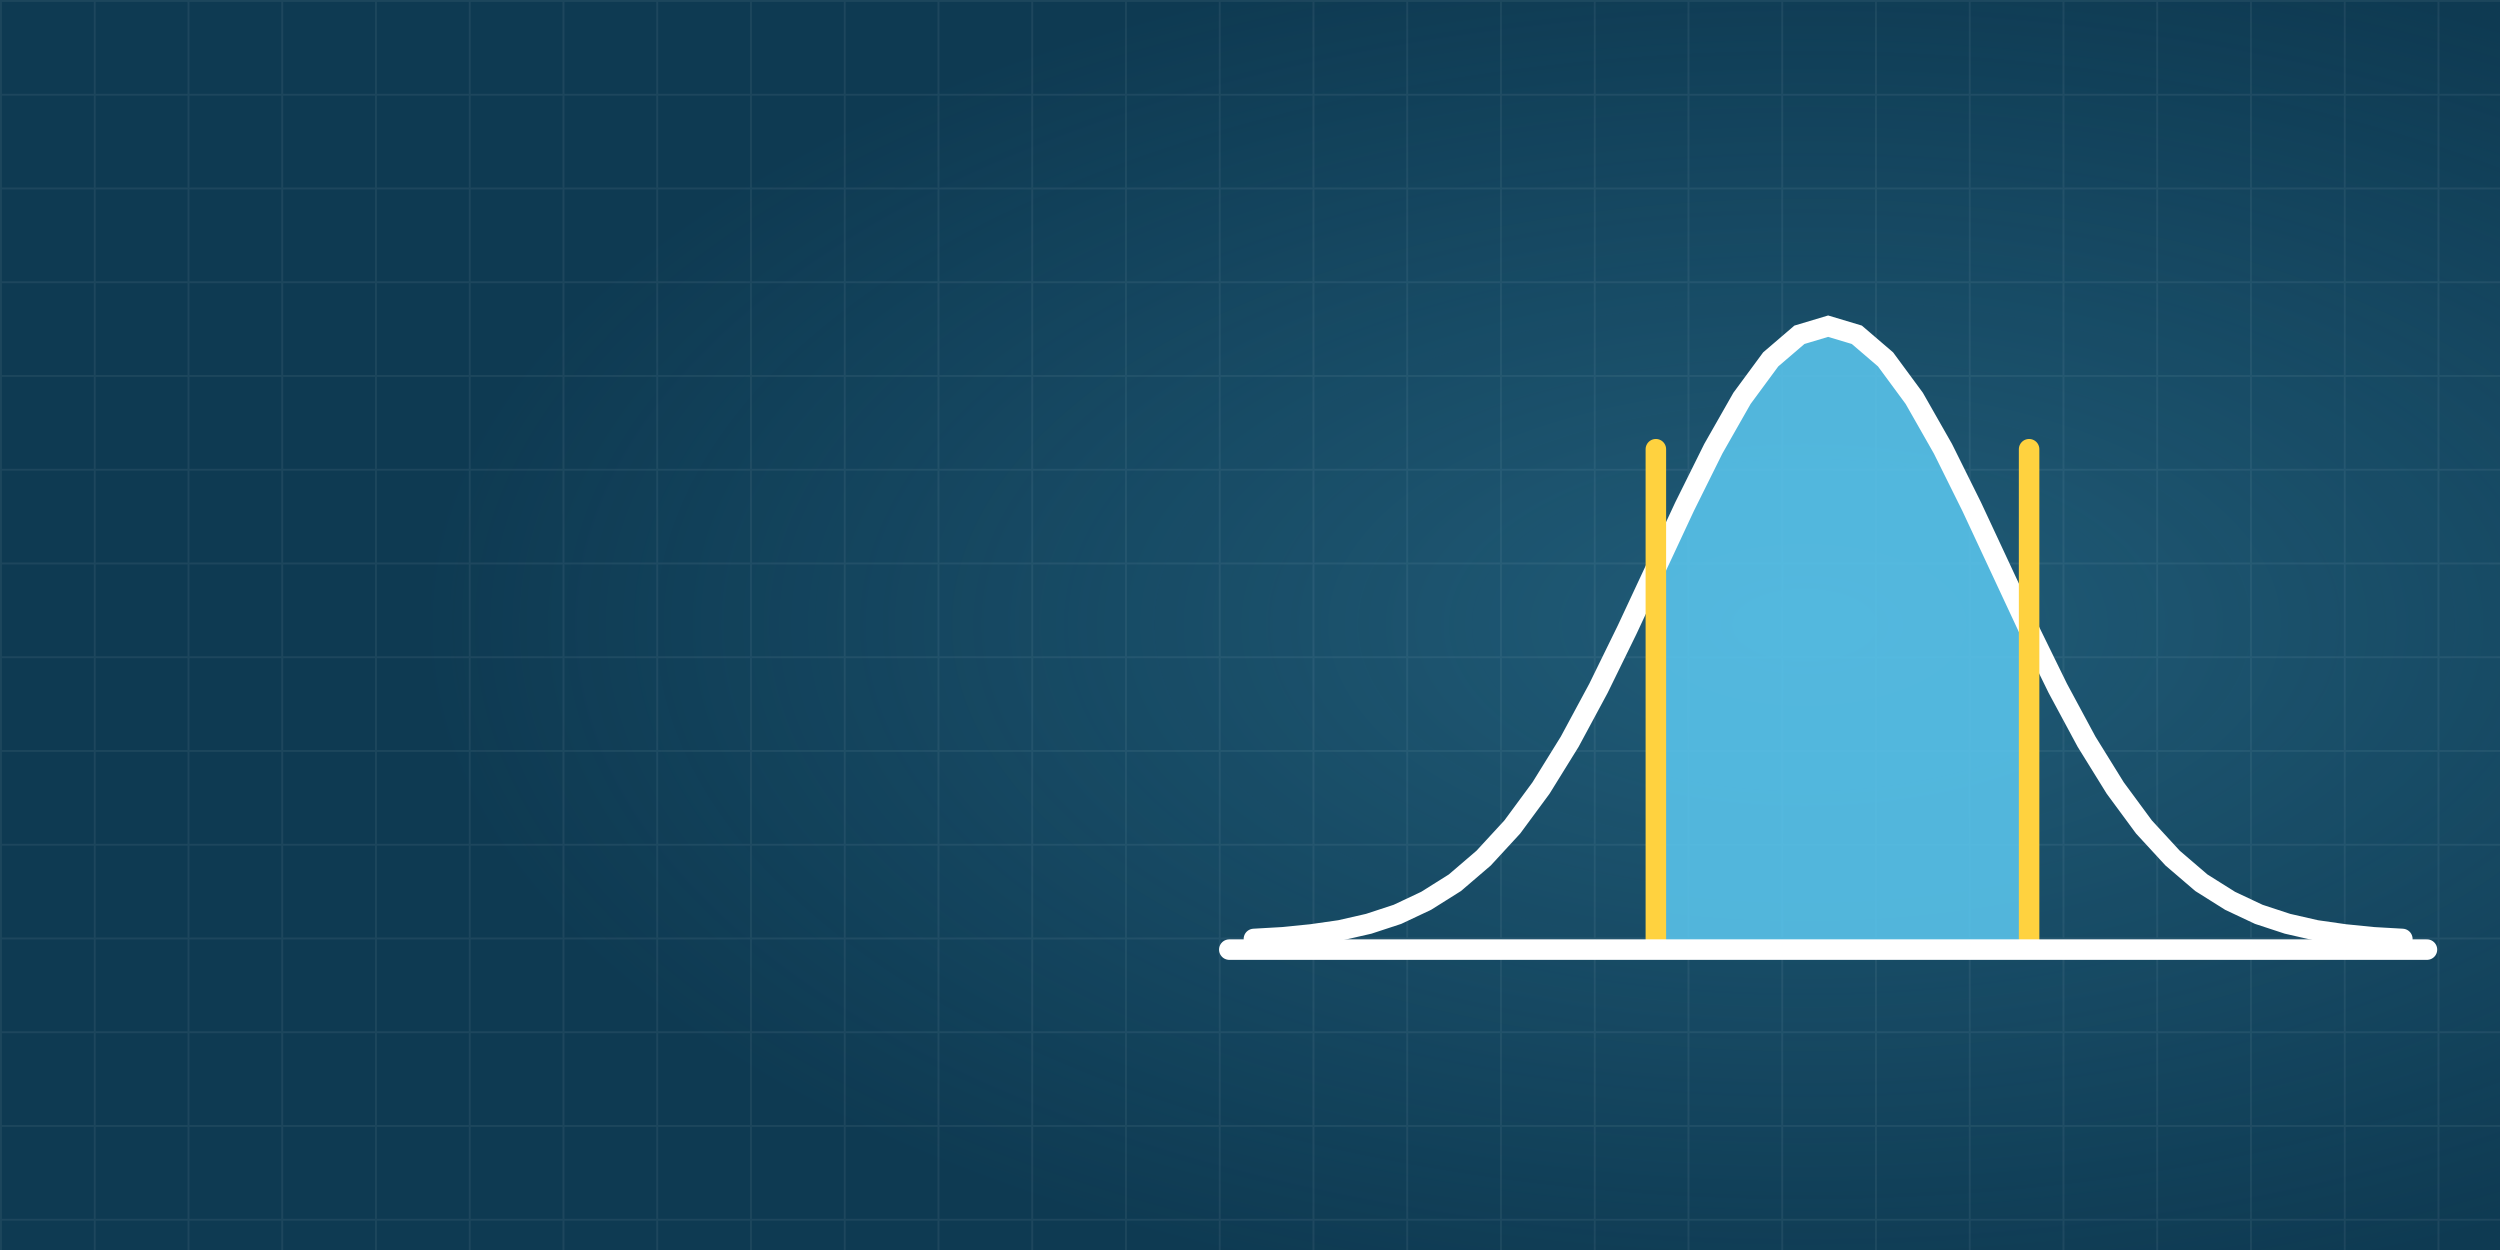
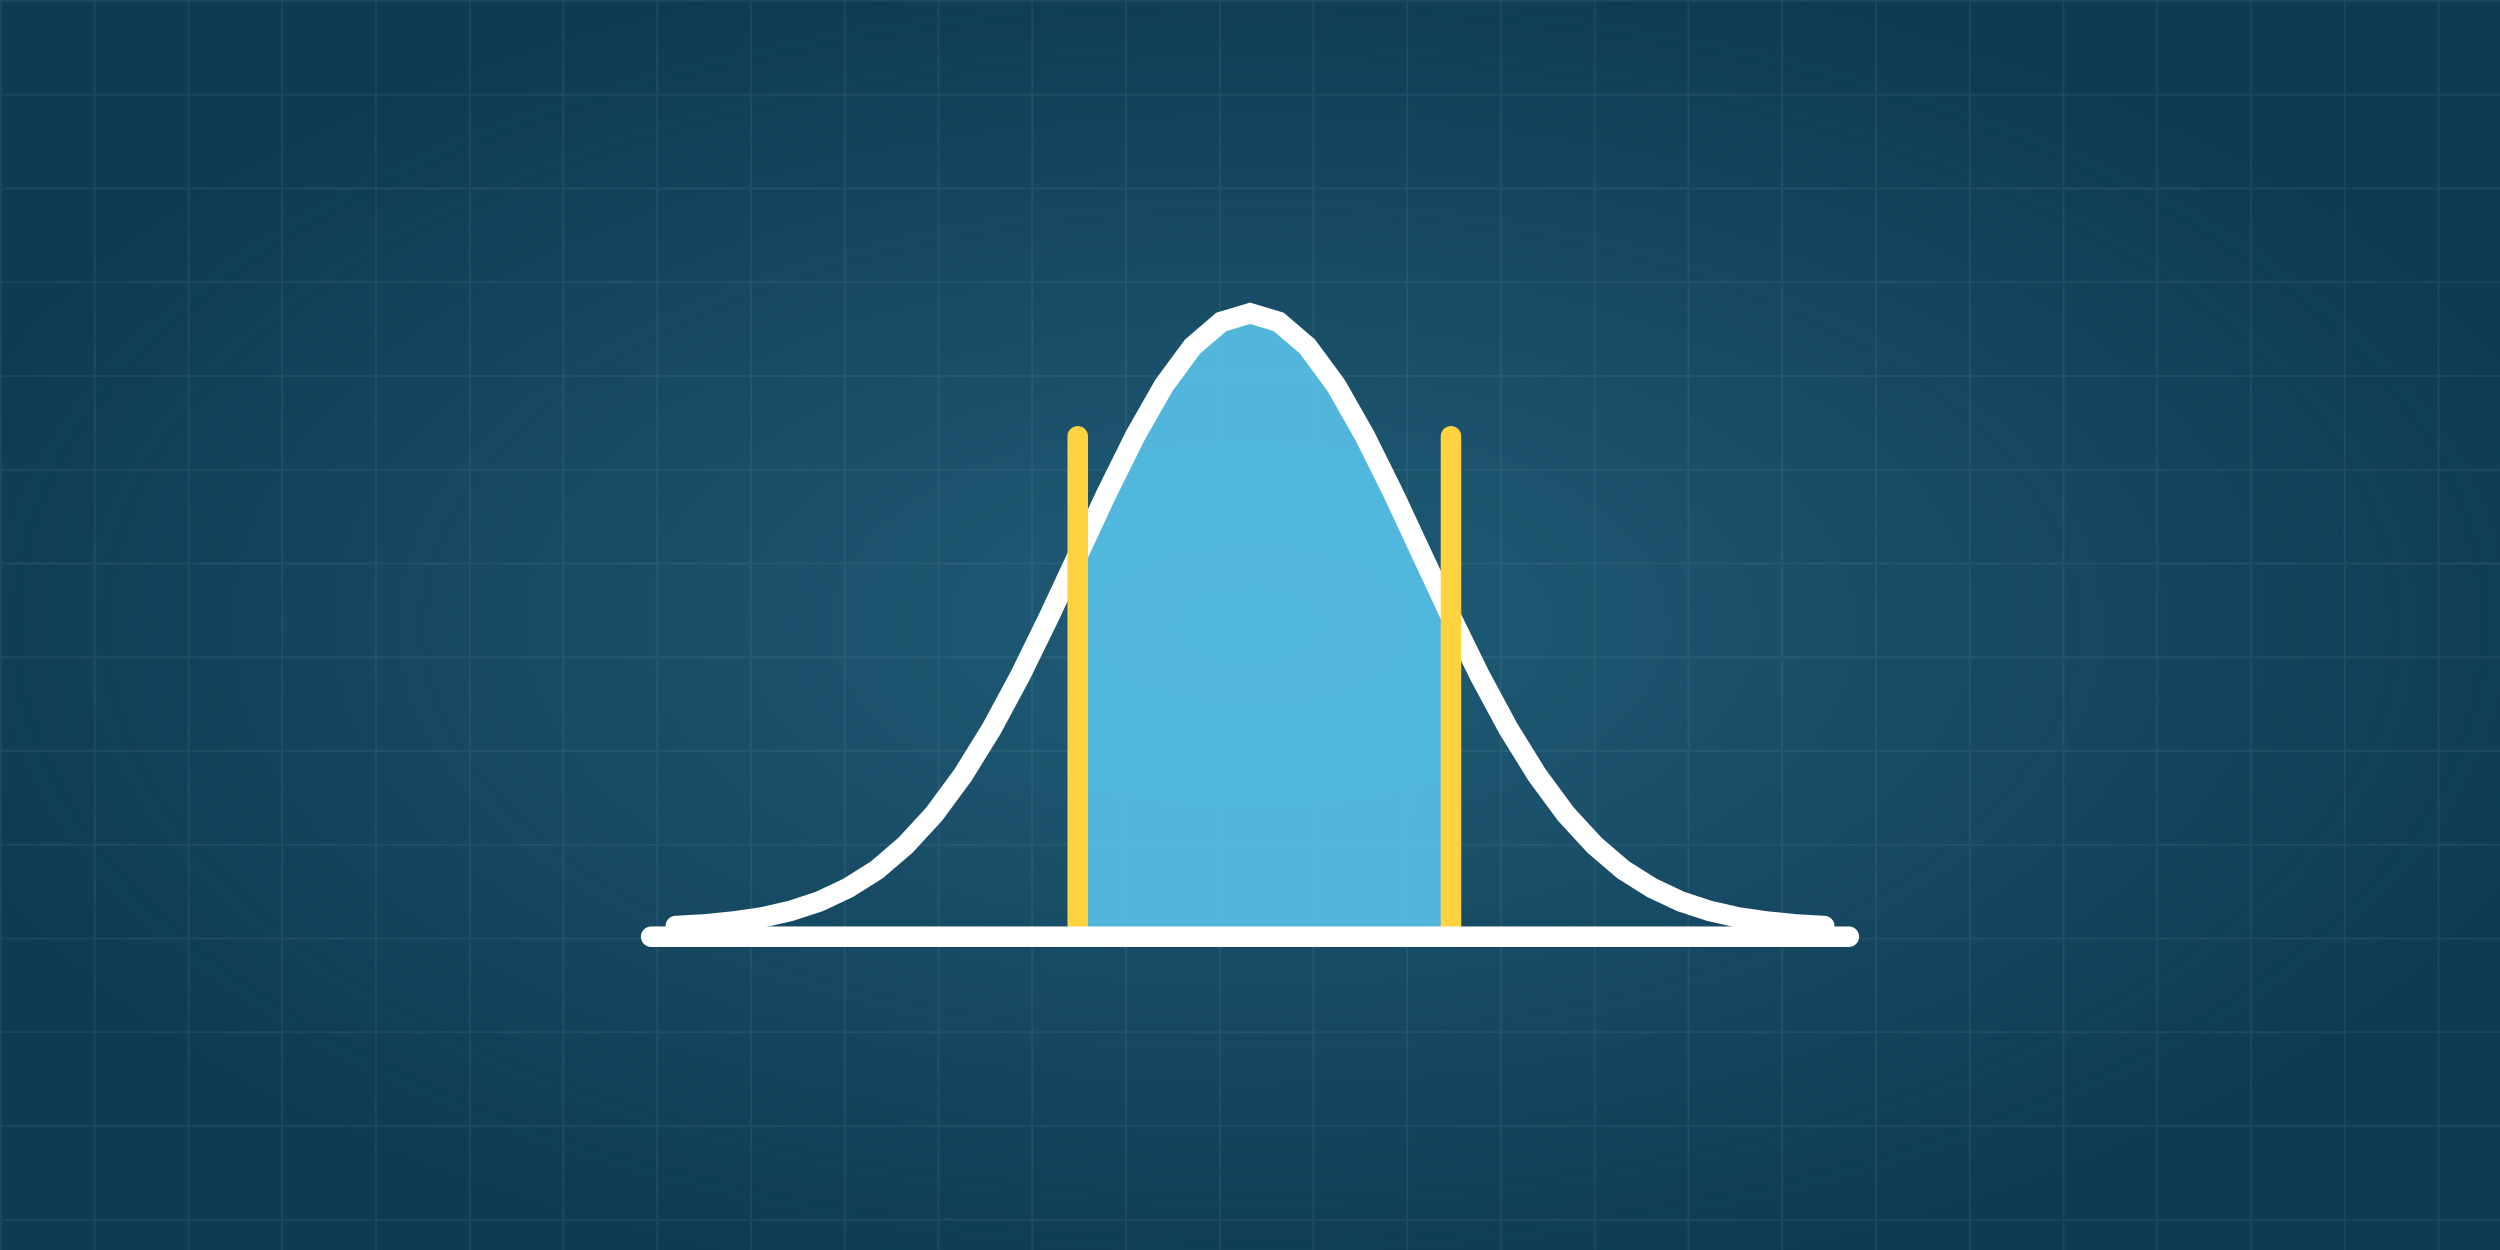
<svg xmlns="http://www.w3.org/2000/svg" viewBox="0 0 640 320">
  <defs>
    <pattern id="g" width="24" height="24" patternUnits="userSpaceOnUse">
      <path d="M24 0H0V24" fill="none" stroke="#fff" stroke-opacity=".06" />
    </pattern>
-     <radialGradient id="r" cx=".72" cy=".5" r=".55">
+     <radialGradient id="r" cx=".5" cy=".5" r=".55">
      <stop offset="0" stop-color="#5CC8F0" stop-opacity=".24" />
      <stop offset="1" stop-color="#5CC8F0" stop-opacity="0" />
    </radialGradient>
  </defs>
  <rect width="640" height="320" fill="#0E3A52" />
  <rect width="640" height="320" fill="url(#g)" />
  <rect width="640" height="320" fill="url(#r)" />
-   <g transform="translate(300 52) scale(1.05)">
+   <g transform="translate(152.0 48.7) scale(1.05)">
    <path d="M118.0 89.0 L125.0 74.0 L132.0 59.9 L139.0 47.6 L146.0 38.1 L153.0 32.1 L160.0 30.0 L167.0 32.1 L174.0 38.1 L181.0 47.6 L188.0 59.9 L195.0 74.0 L202.0 89.0 L209.0 104.0 L209.0 180 L118.0 180 Z" fill="#5CC8F0" fill-opacity=".85" />
    <path d="M20.0 179.4 L27.0 179.0 L34.0 178.3 L41.0 177.3 L48.0 175.7 L55.0 173.4 L62.0 170.1 L69.0 165.7 L76.0 159.7 L83.0 152.1 L90.0 142.6 L97.0 131.3 L104.0 118.3 L111.0 104.0 L118.0 89.0 L125.0 74.0 L132.0 59.9 L139.0 47.6 L146.0 38.1 L153.0 32.1 L160.0 30.0 L167.0 32.1 L174.0 38.1 L181.0 47.6 L188.0 59.9 L195.0 74.0 L202.0 89.0 L209.0 104.0 L216.0 118.3 L223.0 131.3 L230.0 142.6 L237.0 152.1 L244.0 159.7 L251.0 165.7 L258.0 170.1 L265.0 173.4 L272.0 175.7 L279.0 177.3 L286.0 178.3 L293.0 179.0 L300.0 179.4" fill="none" stroke="#fff" stroke-width="5" stroke-linecap="round" />
    <line x1="118.0" y1="60" x2="118.0" y2="180" stroke="#FFD23F" stroke-width="5" stroke-linecap="round" />
    <line x1="209.0" y1="60" x2="209.0" y2="180" stroke="#FFD23F" stroke-width="5" stroke-linecap="round" />
    <line x1="14" y1="182" x2="306" y2="182" stroke="#fff" stroke-width="5" stroke-linecap="round" />
  </g>
</svg>
